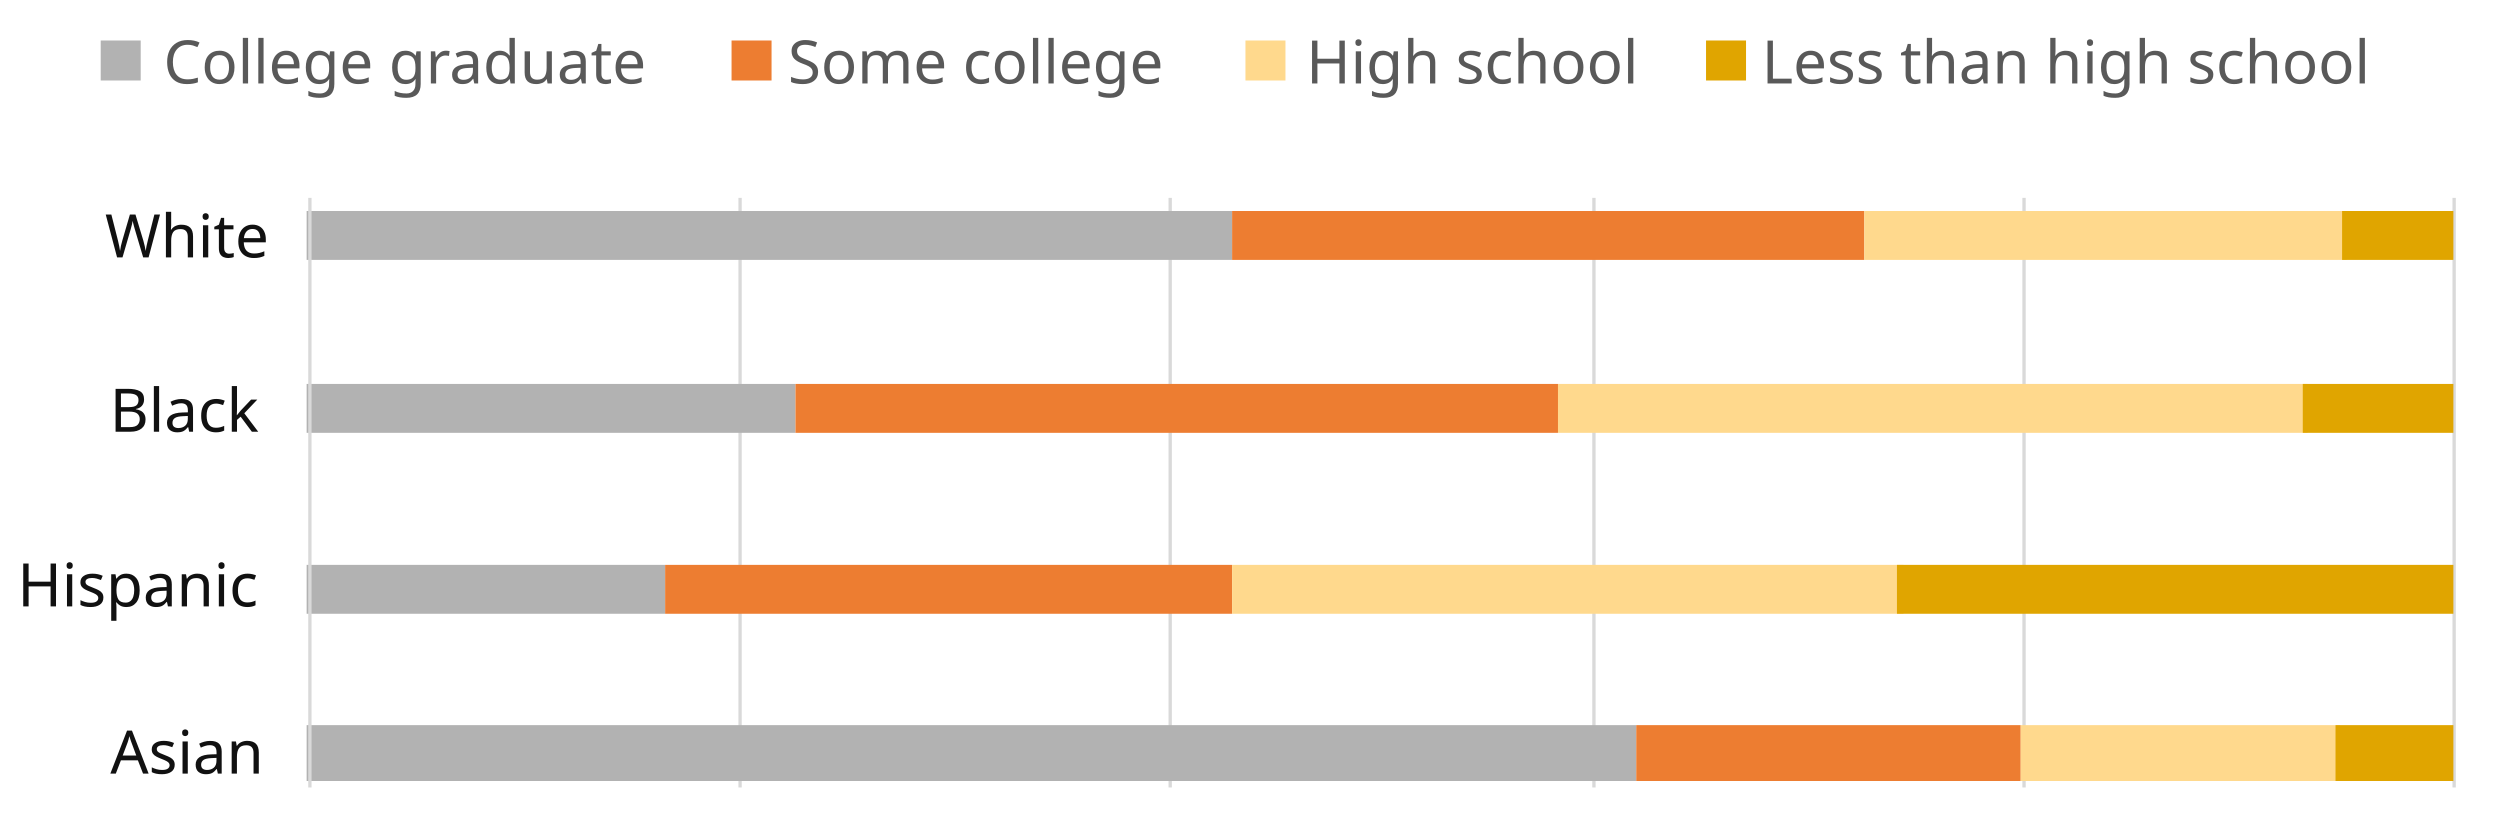
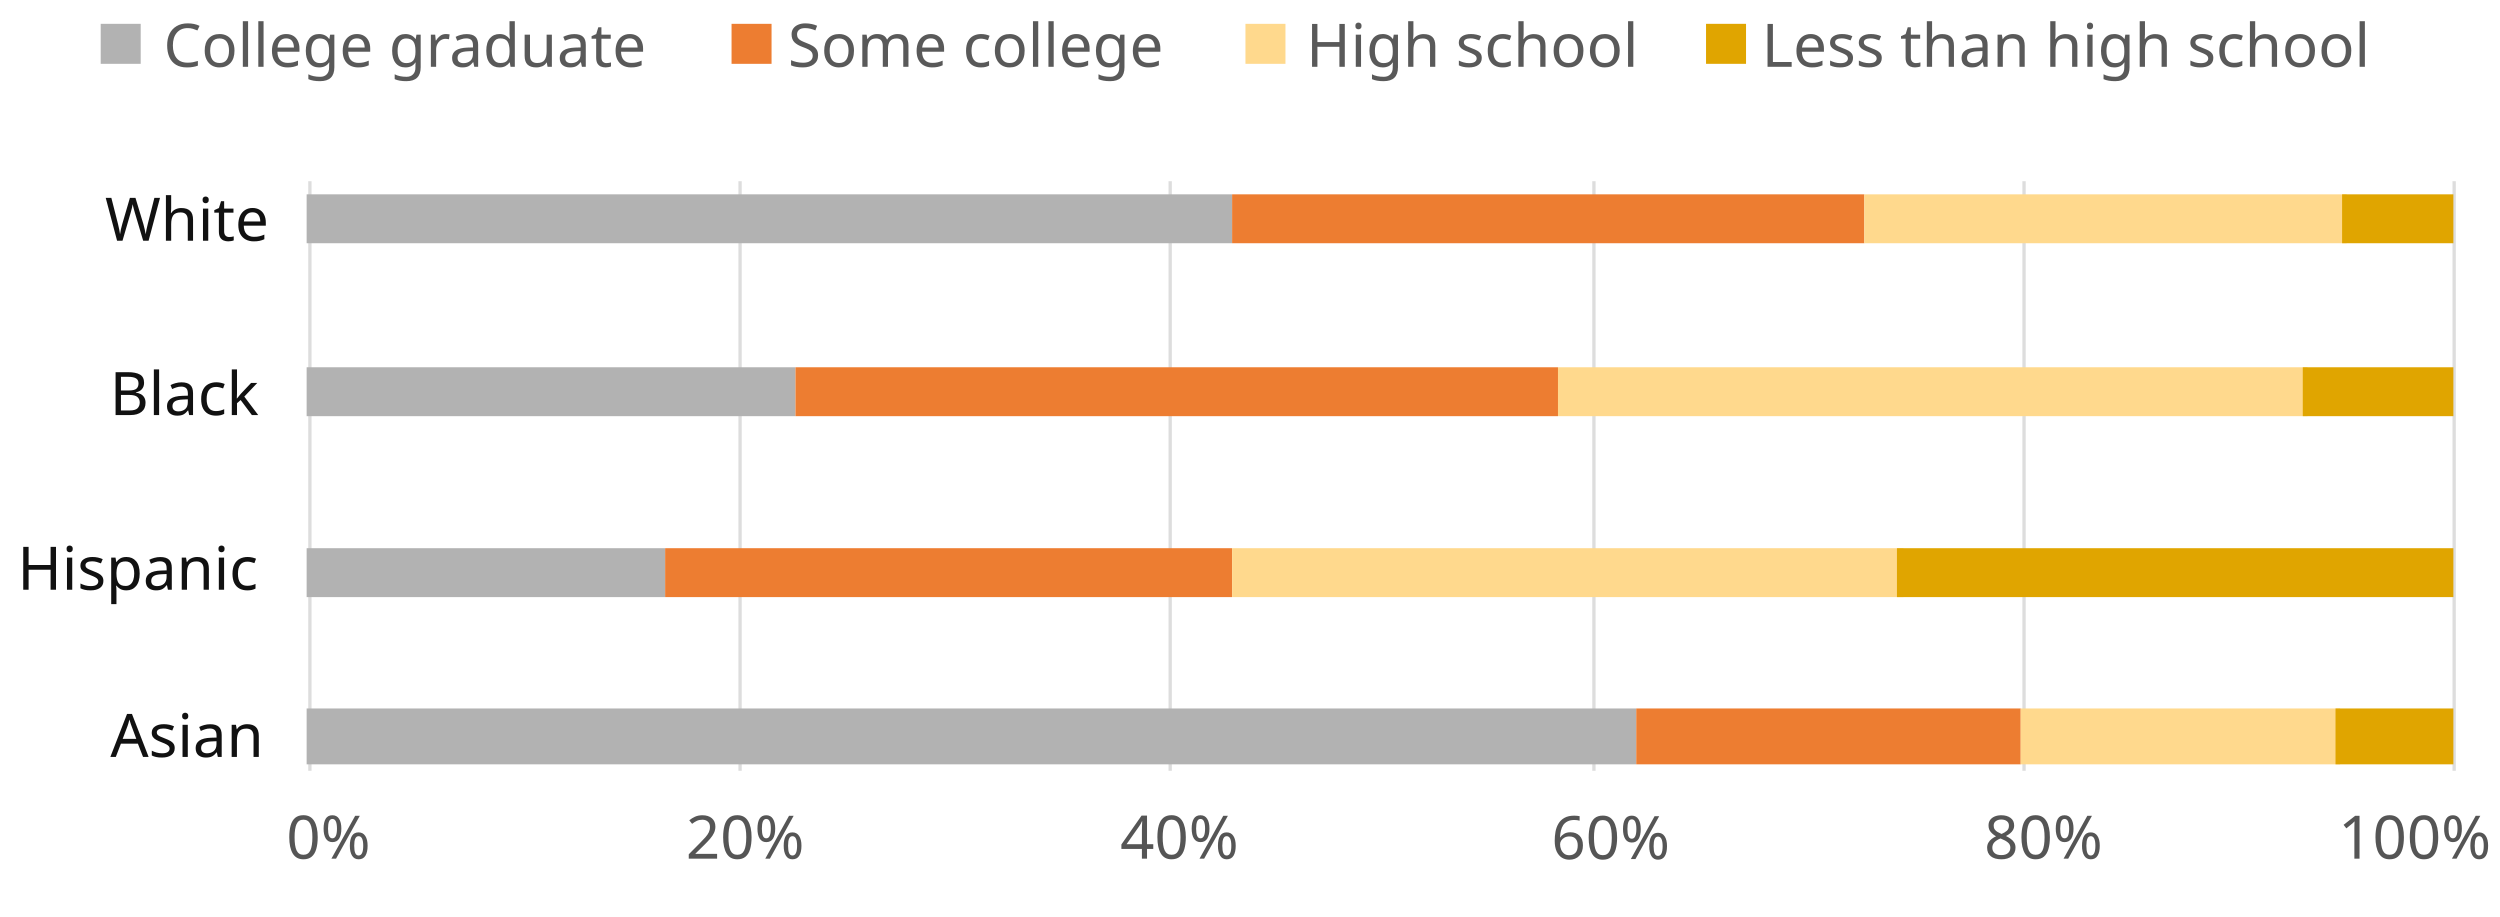
- <svg xmlns="http://www.w3.org/2000/svg" id="Layer_1" data-name="Layer 1" viewBox="0 0 750 250" version="1.1" width="750" height="250">
+ <svg xmlns="http://www.w3.org/2000/svg" height="275" width="750" version="1.1" viewBox="0 0 750 275" data-name="Layer 1" id="Layer_1">
  <defs id="defs4">
    <style id="style2">.cls-1{fill:none;stroke:#d9d9d9;stroke-linejoin:round;stroke-width:1px;}.cls-19,.cls-2{fill:#b2b2b2;}.cls-3,.cls-30{fill:#ed7d31;}.cls-37,.cls-4{fill:#ffd98d;}.cls-49,.cls-5{fill:#e0a500;}.cls-11,.cls-15,.cls-18,.cls-20,.cls-6{font-size:11.99px;}.cls-11,.cls-15,.cls-18,.cls-6{font-family:Interstate-Bold, Interstate-Bold;}.cls-6{letter-spacing:0.03em;}.cls-7{letter-spacing:-0.02em;}.cls-8{letter-spacing:0.02em;}.cls-9{letter-spacing:0em;}.cls-10{letter-spacing:0em;}.cls-11{letter-spacing:0.04em;}.cls-12{letter-spacing:-0.06em;}.cls-13{letter-spacing:-0.01em;}.cls-14{letter-spacing:0.04em;}.cls-16{letter-spacing:-0.04em;}.cls-17{letter-spacing:0.02em;}.cls-18{letter-spacing:0em;}.cls-19,.cls-30,.cls-37,.cls-49{fill-rule:evenodd;}.cls-20{fill:#595959;font-family:Interstate-Light, Interstate-Light;}.cls-21{letter-spacing:0.02em;}.cls-22{letter-spacing:-0.03em;}.cls-23{letter-spacing:-0.03em;}.cls-24{letter-spacing:0.03em;}.cls-25{letter-spacing:-0.06em;}.cls-26{letter-spacing:-0.01em;}.cls-27{letter-spacing:-0.02em;}.cls-28{letter-spacing:0.02em;}.cls-29{letter-spacing:0em;}.cls-31{letter-spacing:-0.04em;}.cls-32{letter-spacing:0.05em;}.cls-33{letter-spacing:-0.05em;}.cls-34{letter-spacing:0.05em;}.cls-35{letter-spacing:0.03em;}.cls-36{letter-spacing:0em;}.cls-38{letter-spacing:-0.04em;}.cls-39{letter-spacing:-0.03em;}.cls-40{letter-spacing:-0.01em;}.cls-41{letter-spacing:0.06em;}.cls-42{letter-spacing:-0.03em;}.cls-43{letter-spacing:0.02em;}.cls-44{letter-spacing:0.02em;}.cls-45{letter-spacing:-0.01em;}.cls-46{letter-spacing:0.02em;}.cls-47{letter-spacing:-0.06em;}.cls-48{letter-spacing:0.08em;}.cls-50{letter-spacing:-0.06em;}.cls-51{letter-spacing:0em;}.cls-52{letter-spacing:-0.05em;}.cls-53{letter-spacing:-0.06em;}.cls-54{letter-spacing:-0.06em;}.cls-55{letter-spacing:-0.02em;}</style>
  </defs>
-   <path class="cls-1" d="M 222.023,236.24 V 59.36 M 351.057,236.24 V 59.36 M 478.178,236.24 V 59.36 M 607.212,236.24 V 59.36 M 736.246,236.24 V 59.36" id="path8" style="fill:none;stroke:#d9d9d9;stroke-width:1;stroke-linejoin:round;stroke-miterlimit:4;stroke-dasharray:none" />
-   <polygon class="cls-2" points="97.29,71.3 97.29,85.97 239.43,85.97 239.43,71.3 " id="polygon10" style="fill:#b2b2b2" transform="matrix(1.953291,0,0,1,-98.04333,-8)" />
-   <polygon class="cls-3" points="239.43,71.3 239.43,85.97 336.53,85.97 336.53,71.3 " id="polygon12" style="fill:#ed7d31" transform="matrix(1.953291,0,0,1,-98.04333,-8)" />
-   <polygon class="cls-4" points="336.53,71.3 336.53,85.97 410.6,85.97 410.6,71.3 " id="polygon14" style="fill:#ffd98d" transform="matrix(1.953291,0,0,1,-98.04333,-8)" />
-   <polygon class="cls-5" points="409.91,71.3 409.91,85.97 427,85.97 427,71.3 " id="polygon16" style="fill:#e0a500" transform="matrix(1.953291,0,0,1,-98.04333,-8)" />
-   <polygon class="cls-2" points="97.29,123.18 97.29,137.85 172.37,137.85 172.37,123.18 " id="polygon18" style="fill:#b2b2b2" transform="matrix(1.953291,0,0,1,-98.04333,-8)" />
-   <polygon class="cls-3" points="172.37,123.18 172.37,137.85 289.48,137.85 289.48,123.18 " id="polygon20" style="fill:#ed7d31" transform="matrix(1.953291,0,0,1,-98.04333,-8)" />
-   <polygon class="cls-4" points="289.48,123.18 289.48,137.85 404.6,137.85 404.6,123.18 " id="polygon22" style="fill:#ffd98d" transform="matrix(1.953291,0,0,1,-98.04333,-8)" />
-   <polygon class="cls-5" points="403.87,123.18 403.87,137.85 427,137.85 427,123.18 " id="polygon24" style="fill:#e0a500" transform="matrix(1.953291,0,0,1,-98.04333,-8)" />
-   <polygon class="cls-2" points="97.29,177.46 97.29,192.13 152.35,192.13 152.35,177.46 " id="polygon26" style="fill:#b2b2b2" transform="matrix(1.953291,0,0,1,-98.04333,-8)" />
-   <polygon class="cls-3" points="152.35,177.46 152.35,192.13 239.43,192.13 239.43,177.46 " id="polygon28" style="fill:#ed7d31" transform="matrix(1.953291,0,0,1,-98.04333,-8)" />
-   <polygon class="cls-4" points="239.43,177.46 239.43,192.13 342.54,192.13 342.54,177.46 " id="polygon30" style="fill:#ffd98d" transform="matrix(1.953291,0,0,1,-98.04333,-8)" />
-   <polygon class="cls-5" points="341.54,177.46 341.54,192.13 427,192.13 427,177.46 " id="polygon32" style="fill:#e0a500" transform="matrix(1.953291,0,0,1,-98.04333,-8)" />
-   <polygon class="cls-2" points="97.29,225.54 97.29,242.3 301.5,242.3 301.5,225.54 " id="polygon34" style="fill:#b2b2b2" transform="matrix(1.953291,0,0,1,-98.04333,-8)" />
-   <polygon class="cls-3" points="301.5,225.54 301.5,242.3 360.55,242.3 360.55,225.54 " id="polygon36" style="fill:#ed7d31" transform="matrix(1.953291,0,0,1,-98.04333,-8)" />
-   <polygon class="cls-4" points="360.55,225.54 360.55,242.3 409.6,242.3 409.6,225.54 " id="polygon38" style="fill:#ffd98d" transform="matrix(1.953291,0,0,1,-98.04333,-8)" />
-   <polygon class="cls-5" points="408.9,225.54 408.9,242.3 427,242.3 427,225.54 " id="polygon40" style="fill:#e0a500" transform="matrix(1.953291,0,0,1,-98.04333,-8)" />
-   <line class="cls-1" x1="92.969" y1="59.36" x2="92.969" y2="236.24" id="line42" style="fill:none;stroke:#d9d9d9;stroke-width:1;stroke-linejoin:round;stroke-miterlimit:4;stroke-dasharray:none" />
-   <text class="cls-20" id="text244" style="font-style:normal;font-variant:normal;font-weight:normal;font-stretch:normal;font-size:18px;font-family:'PT Serif';-inkscape-font-specification:'PT Serif';fill:#595959" x="579.615" y="-50.984" />
-   <g id="g4729" transform="translate(-19.78848,7.149366)">
-     <polygon transform="matrix(1.024765,0,0,1.2,46.15713,-43.012)" style="fill:#b2b2b2;fill-rule:evenodd" id="polygon92" points="3.75,50.01 3.75,40.01 15.46,40.01 15.46,50.01 " class="cls-19" />
-     <text y="17.891" x="68.841" style="font-style:normal;font-variant:normal;font-weight:normal;font-stretch:normal;font-size:18px;font-family:'PT Serif';-inkscape-font-specification:'PT Serif';word-spacing:0px;fill:#595959" id="text124" class="cls-20">College graduate</text>
-     <polygon transform="matrix(1.025641,0,0,1.2,116.722,-43.012)" style="fill:#ed7d31;fill-rule:evenodd" id="polygon126" points="119.47,40.01 131.17,40.01 131.17,50.01 119.47,50.01 " class="cls-30" />
-     <text y="17.891" x="256.184" style="font-style:normal;font-variant:normal;font-weight:normal;font-stretch:normal;font-size:18px;font-family:'PT Serif';-inkscape-font-specification:'PT Serif';fill:#595959" id="text154" class="cls-20">Some college</text>
-     <polygon transform="matrix(1.025641,0,0,1.2,171.8981,-43.012)" style="fill:#ffd98d;fill-rule:evenodd" id="polygon156" points="227.69,40.01 227.69,50.01 215.99,50.01 215.99,40.01 " class="cls-37" />
-     <text y="17.891" x="411.652" style="font-style:normal;font-variant:normal;font-weight:normal;font-stretch:normal;font-size:18px;font-family:'PT Serif';-inkscape-font-specification:'PT Serif';fill:#595959" id="text198" class="cls-20">High school</text>
-     <polygon transform="matrix(1.195219,0,0,1.2,105.3006,-43.012)" style="fill:#e0a500;fill-rule:evenodd" id="polygon200" points="366.71,40.01 366.71,50.01 356.67,50.01 356.67,40.01 " class="cls-49" />
-     <text y="17.891" x="548.301" style="font-style:normal;font-variant:normal;font-weight:normal;font-stretch:normal;font-size:18px;font-family:'PT Serif';-inkscape-font-specification:'PT Serif';fill:#595959" id="text198-4" class="cls-20">Less than high school</text>
+   <line style="fill:none;stroke:#dddddd;stroke-width:1;stroke-linejoin:round;stroke-miterlimit:4;stroke-dasharray:none;stroke-opacity:1" id="line42" y2="231.24" x2="92.969" y1="54.36" x1="92.969" class="cls-1" />
+   <text y="-25.984" x="579.615" style="font-style:normal;font-variant:normal;font-weight:normal;font-stretch:normal;font-size:18px;font-family:'PT Serif';-inkscape-font-specification:'PT Serif';fill:#595959" id="text244" class="cls-20" />
+   <path style="fill:none;stroke:#dddddd;stroke-width:1;stroke-linejoin:round;stroke-miterlimit:4;stroke-dasharray:none;stroke-opacity:1" id="path8" d="M 222.023,231.24 V 54.36 M 351.057,231.24 V 54.36 M 478.178,231.24 V 54.36 M 607.212,231.24 V 54.36 M 736.246,231.24 V 54.36" class="cls-1" />
+   <polygon transform="matrix(1.953291,0,0,1,-98.04333,-13)" style="fill:#b2b2b2" id="polygon10" points="239.43,85.97 239.43,71.3 97.29,71.3 97.29,85.97 " class="cls-2" />
+   <polygon transform="matrix(1.953291,0,0,1,-98.04333,-13)" style="fill:#ed7d31" id="polygon12" points="336.53,85.97 336.53,71.3 239.43,71.3 239.43,85.97 " class="cls-3" />
+   <polygon transform="matrix(1.953291,0,0,1,-98.04333,-13)" style="fill:#ffd98d" id="polygon14" points="410.6,85.97 410.6,71.3 336.53,71.3 336.53,85.97 " class="cls-4" />
+   <polygon transform="matrix(1.953291,0,0,1,-98.04333,-13)" style="fill:#e0a500" id="polygon16" points="427,85.97 427,71.3 409.91,71.3 409.91,85.97 " class="cls-5" />
+   <polygon transform="matrix(1.953291,0,0,1,-98.04333,-13)" style="fill:#b2b2b2" id="polygon18" points="172.37,137.85 172.37,123.18 97.29,123.18 97.29,137.85 " class="cls-2" />
+   <polygon transform="matrix(1.953291,0,0,1,-98.04333,-13)" style="fill:#ed7d31" id="polygon20" points="289.48,137.85 289.48,123.18 172.37,123.18 172.37,137.85 " class="cls-3" />
+   <polygon transform="matrix(1.953291,0,0,1,-98.04333,-13)" style="fill:#ffd98d" id="polygon22" points="404.6,137.85 404.6,123.18 289.48,123.18 289.48,137.85 " class="cls-4" />
+   <polygon transform="matrix(1.953291,0,0,1,-98.04333,-13)" style="fill:#e0a500" id="polygon24" points="427,137.85 427,123.18 403.87,123.18 403.87,137.85 " class="cls-5" />
+   <polygon transform="matrix(1.953291,0,0,1,-98.04333,-13)" style="fill:#b2b2b2" id="polygon26" points="152.35,192.13 152.35,177.46 97.29,177.46 97.29,192.13 " class="cls-2" />
+   <polygon transform="matrix(1.953291,0,0,1,-98.04333,-13)" style="fill:#ed7d31" id="polygon28" points="239.43,192.13 239.43,177.46 152.35,177.46 152.35,192.13 " class="cls-3" />
+   <polygon transform="matrix(1.953291,0,0,1,-98.04333,-13)" style="fill:#ffd98d" id="polygon30" points="342.54,192.13 342.54,177.46 239.43,177.46 239.43,192.13 " class="cls-4" />
+   <polygon transform="matrix(1.953291,0,0,1,-98.04333,-13)" style="fill:#e0a500" id="polygon32" points="427,192.13 427,177.46 341.54,177.46 341.54,192.13 " class="cls-5" />
+   <polygon transform="matrix(1.953291,0,0,1,-98.04333,-13)" style="fill:#b2b2b2" id="polygon34" points="301.5,242.3 301.5,225.54 97.29,225.54 97.29,242.3 " class="cls-2" />
+   <polygon transform="matrix(1.953291,0,0,1,-98.04333,-13)" style="fill:#ed7d31" id="polygon36" points="360.55,242.3 360.55,225.54 301.5,225.54 301.5,242.3 " class="cls-3" />
+   <polygon transform="matrix(1.953291,0,0,1,-98.04333,-13)" style="fill:#ffd98d" id="polygon38" points="409.6,242.3 409.6,225.54 360.55,225.54 360.55,242.3 " class="cls-4" />
+   <polygon transform="matrix(1.953291,0,0,1,-98.04333,-13)" style="fill:#e0a500" id="polygon40" points="427,242.3 427,225.54 408.9,225.54 408.9,242.3 " class="cls-5" />
+   <g transform="translate(-19.78848,2.149365)" id="g4729">
+     <polygon class="cls-19" points="15.46,40.01 15.46,50.01 3.75,50.01 3.75,40.01 " id="polygon92" style="fill:#b2b2b2;fill-rule:evenodd" transform="matrix(1.024765,0,0,1.2,46.15713,-43.012)" />
+     <text class="cls-20" id="text124" style="font-style:normal;font-variant:normal;font-weight:normal;font-stretch:normal;font-size:18px;font-family:'PT Serif';-inkscape-font-specification:'PT Serif';word-spacing:0px;fill:#595959" x="68.841" y="17.891">College graduate</text>
+     <polygon class="cls-30" points="131.17,50.01 119.47,50.01 119.47,40.01 131.17,40.01 " id="polygon126" style="fill:#ed7d31;fill-rule:evenodd" transform="matrix(1.025641,0,0,1.2,116.722,-43.012)" />
+     <text class="cls-20" id="text154" style="font-style:normal;font-variant:normal;font-weight:normal;font-stretch:normal;font-size:18px;font-family:'PT Serif';-inkscape-font-specification:'PT Serif';fill:#595959" x="256.184" y="17.891">Some college</text>
+     <polygon class="cls-37" points="215.99,50.01 215.99,40.01 227.69,40.01 227.69,50.01 " id="polygon156" style="fill:#ffd98d;fill-rule:evenodd" transform="matrix(1.025641,0,0,1.2,171.8981,-43.012)" />
+     <text class="cls-20" id="text198" style="font-style:normal;font-variant:normal;font-weight:normal;font-stretch:normal;font-size:18px;font-family:'PT Serif';-inkscape-font-specification:'PT Serif';fill:#595959" x="411.652" y="17.891">High school</text>
+     <polygon class="cls-49" points="356.67,50.01 356.67,40.01 366.71,40.01 366.71,50.01 " id="polygon200" style="fill:#e0a500;fill-rule:evenodd" transform="matrix(1.195219,0,0,1.2,105.3006,-43.012)" />
+     <text class="cls-20" id="text198-4" style="font-style:normal;font-variant:normal;font-weight:normal;font-stretch:normal;font-size:18px;font-family:'PT Serif';-inkscape-font-specification:'PT Serif';fill:#595959" x="548.301" y="17.891">Less than high school</text>
  </g>
-   <text class="cls-20" id="text124-9" style="font-style:normal;font-variant:normal;font-weight:normal;font-stretch:normal;font-size:18px;font-family:'PT Serif';-inkscape-font-specification:'PT Serif';word-spacing:0px;fill:#111111;fill-opacity:1" x="31.501" y="77.223">White</text>
-   <text class="cls-20" id="text124-9-1" style="font-style:normal;font-variant:normal;font-weight:normal;font-stretch:normal;font-size:18px;font-family:'PT Serif';-inkscape-font-specification:'PT Serif';word-spacing:0px;fill:#111111;fill-opacity:1" x="32.926" y="129.51">Black</text>
-   <text class="cls-20" id="text124-9-7" style="font-style:normal;font-variant:normal;font-weight:normal;font-stretch:normal;font-size:18px;font-family:'PT Serif';-inkscape-font-specification:'PT Serif';word-spacing:0px;fill:#111111;fill-opacity:1" x="5.221" y="181.926">Hispanic</text>
-   <text class="cls-20" id="text124-9-71" style="font-style:normal;font-variant:normal;font-weight:normal;font-stretch:normal;font-size:18px;font-family:'PT Serif';-inkscape-font-specification:'PT Serif';word-spacing:0px;fill:#111111;fill-opacity:1" x="33.102" y="232.083">Asian</text>
+   <text y="72.223" x="31.501" style="font-style:normal;font-variant:normal;font-weight:normal;font-stretch:normal;font-size:18px;font-family:'PT Serif';-inkscape-font-specification:'PT Serif';word-spacing:0px;fill:#111111;fill-opacity:1" id="text124-9" class="cls-20">White</text>
+   <text y="124.51" x="32.926" style="font-style:normal;font-variant:normal;font-weight:normal;font-stretch:normal;font-size:18px;font-family:'PT Serif';-inkscape-font-specification:'PT Serif';word-spacing:0px;fill:#111111;fill-opacity:1" id="text124-9-1" class="cls-20">Black</text>
+   <text y="176.926" x="5.221" style="font-style:normal;font-variant:normal;font-weight:normal;font-stretch:normal;font-size:18px;font-family:'PT Serif';-inkscape-font-specification:'PT Serif';word-spacing:0px;fill:#111111;fill-opacity:1" id="text124-9-7" class="cls-20">Hispanic</text>
+   <text y="227.083" x="33.102" style="font-style:normal;font-variant:normal;font-weight:normal;font-stretch:normal;font-size:18px;font-family:'PT Serif';-inkscape-font-specification:'PT Serif';word-spacing:0px;fill:#111111;fill-opacity:1" id="text124-9-71" class="cls-20">Asian</text>
+   <text class="cls-21" id="text102-5" style="font-style:normal;font-variant:normal;font-weight:normal;font-stretch:normal;font-size:18px;font-family:'PT Serif';-inkscape-font-specification:'PT Serif';letter-spacing:0em;fill:#555555;fill-opacity:1" x="85.905" y="257.607">0%</text>
+   <text class="cls-21" id="text102-9" style="font-style:normal;font-variant:normal;font-weight:normal;font-stretch:normal;font-size:18px;font-family:'PT Serif';-inkscape-font-specification:'PT Serif';letter-spacing:0em;fill:#555555;fill-opacity:1" x="205.769" y="257.607">20%</text>
+   <text class="cls-21" id="text102-4" style="font-style:normal;font-variant:normal;font-weight:normal;font-stretch:normal;font-size:18px;font-family:'PT Serif';-inkscape-font-specification:'PT Serif';letter-spacing:0em;fill:#555555;fill-opacity:1" x="336.043" y="257.607">40%</text>
+   <text class="cls-21" id="text102-90" style="font-style:normal;font-variant:normal;font-weight:normal;font-stretch:normal;font-size:18px;font-family:'PT Serif';-inkscape-font-specification:'PT Serif';letter-spacing:0em;fill:#555555;fill-opacity:1" x="465.428" y="257.727">60%</text>
+   <text class="cls-21" id="text102-91" style="font-style:normal;font-variant:normal;font-weight:normal;font-stretch:normal;font-size:18px;font-family:'PT Serif';-inkscape-font-specification:'PT Serif';letter-spacing:0em;fill:#555555;fill-opacity:1" x="595.262" y="257.607">80%</text>
+   <text class="cls-21" id="text102-7" style="font-style:normal;font-variant:normal;font-weight:normal;font-stretch:normal;font-size:18px;font-family:'PT Serif';-inkscape-font-specification:'PT Serif';letter-spacing:0em;fill:#555555;fill-opacity:1" x="701.468" y="257.607">100%</text>
</svg>
